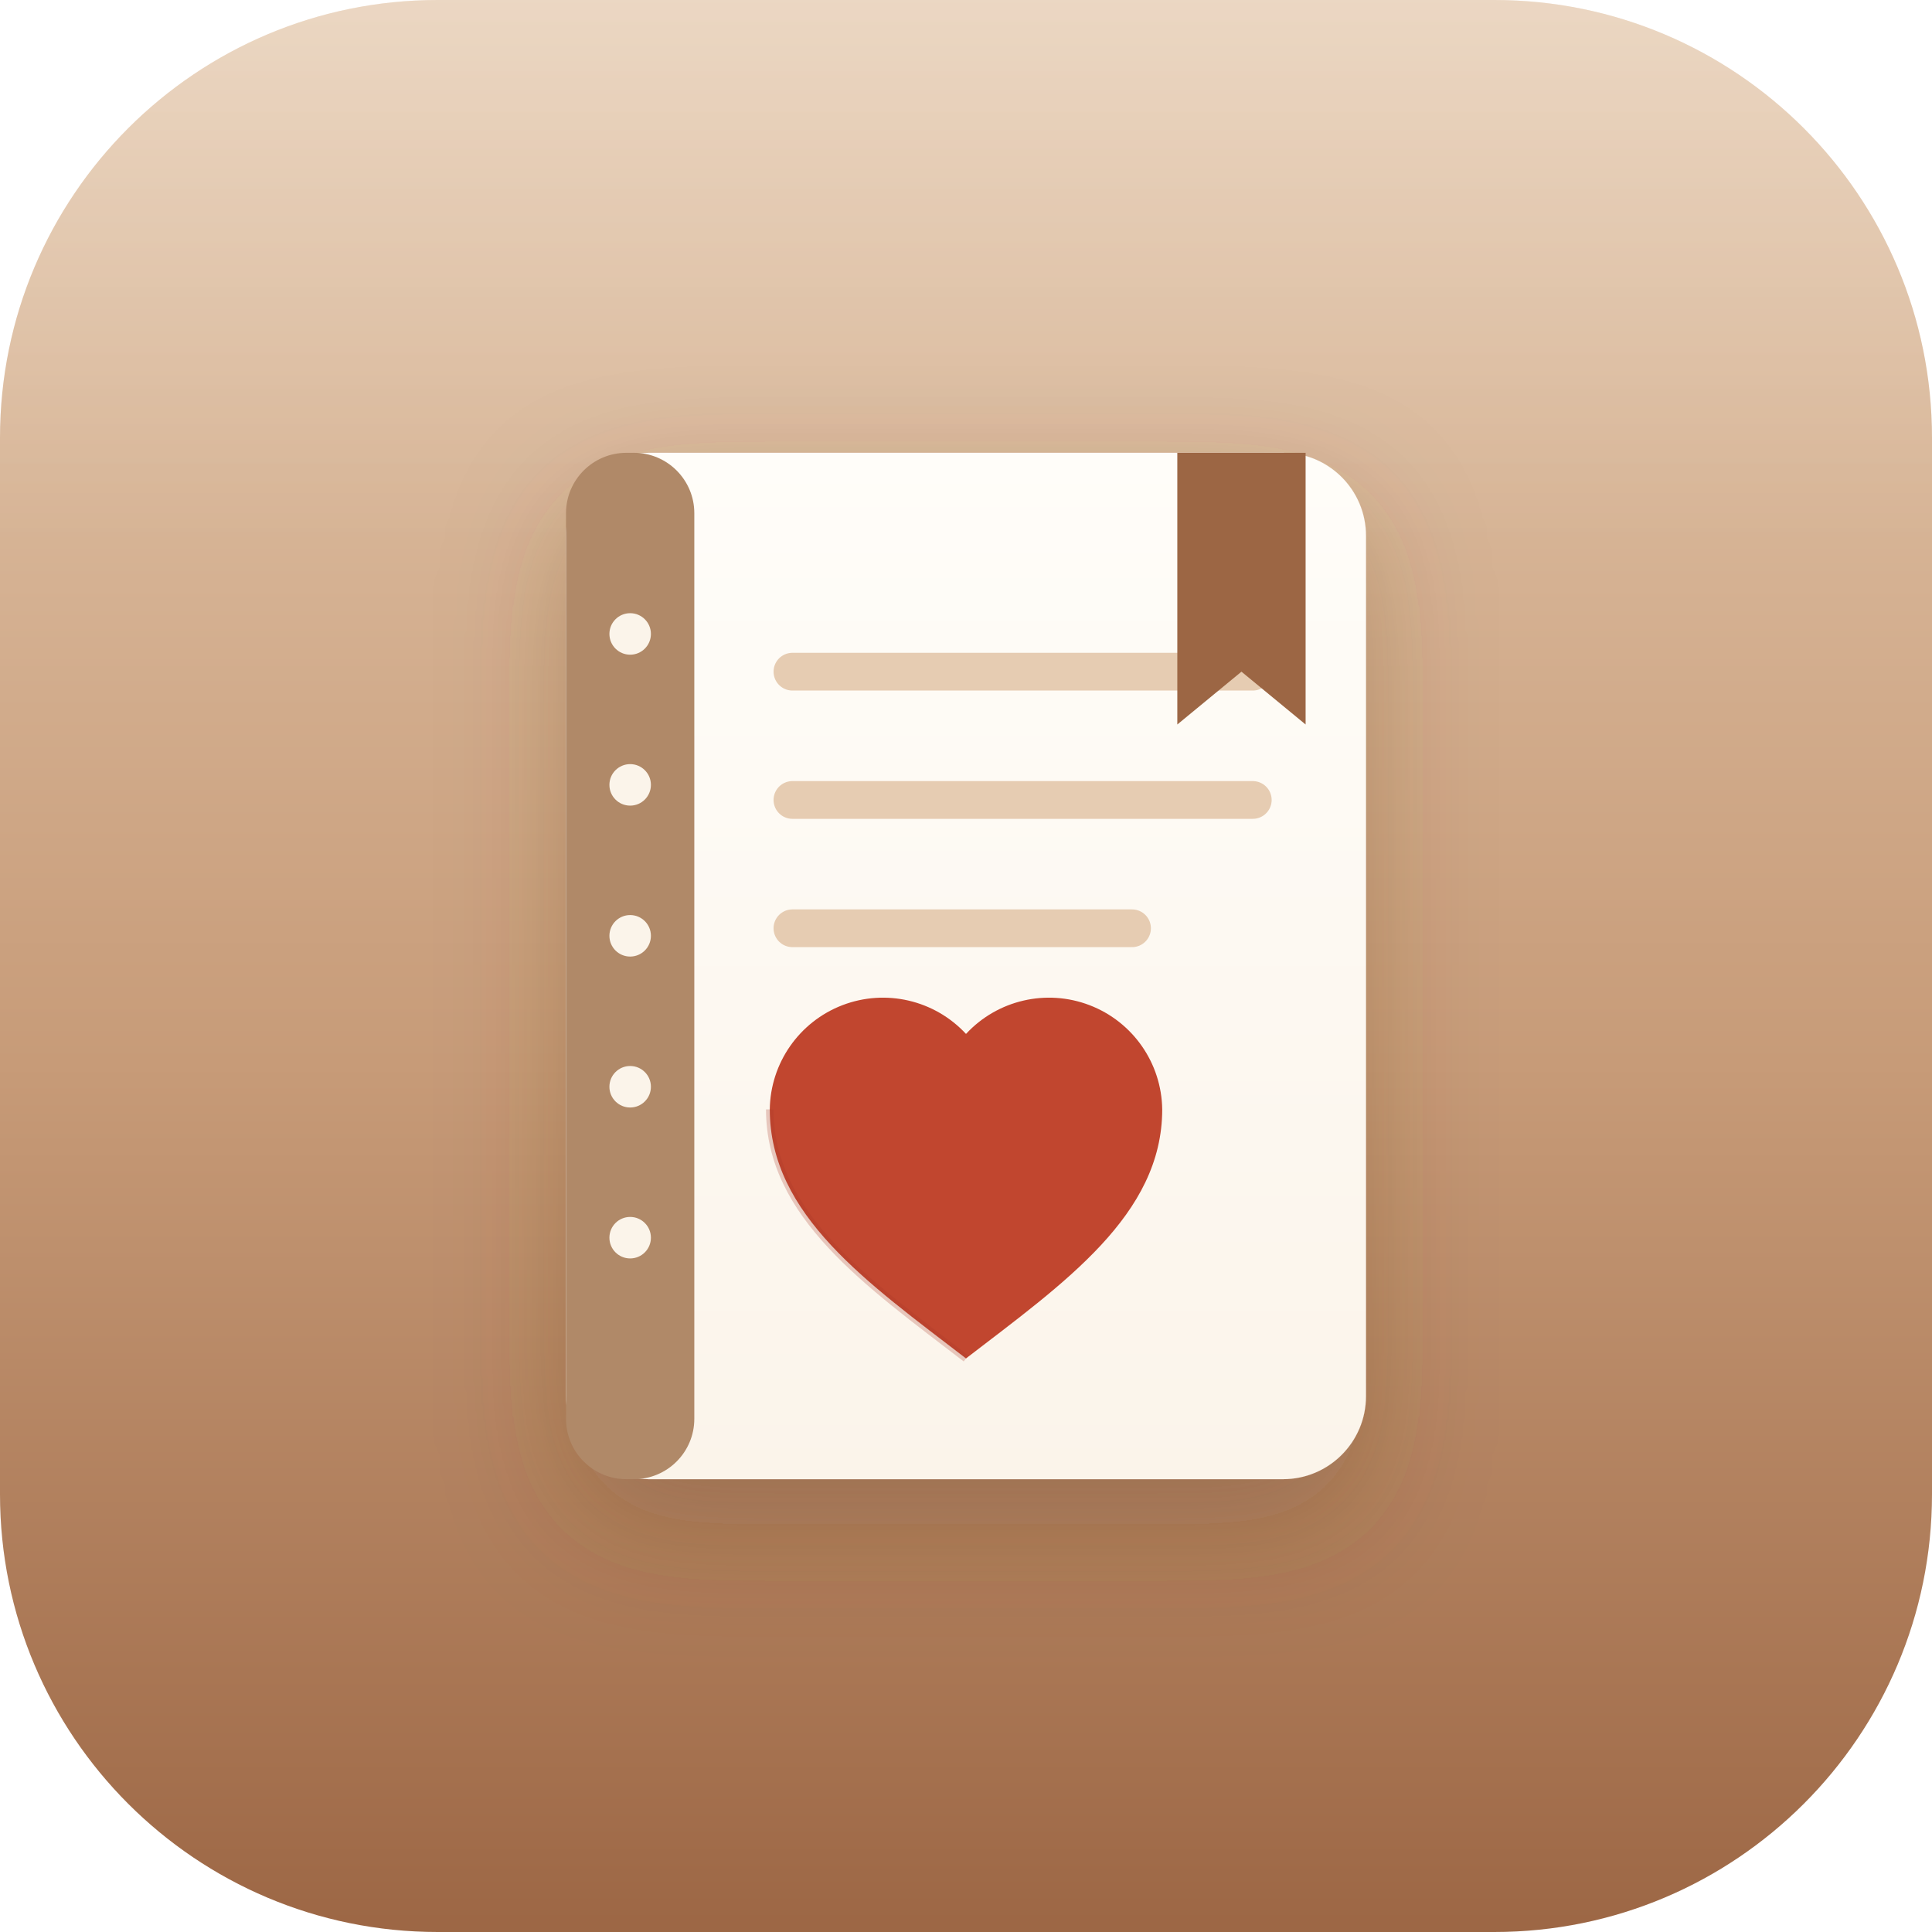
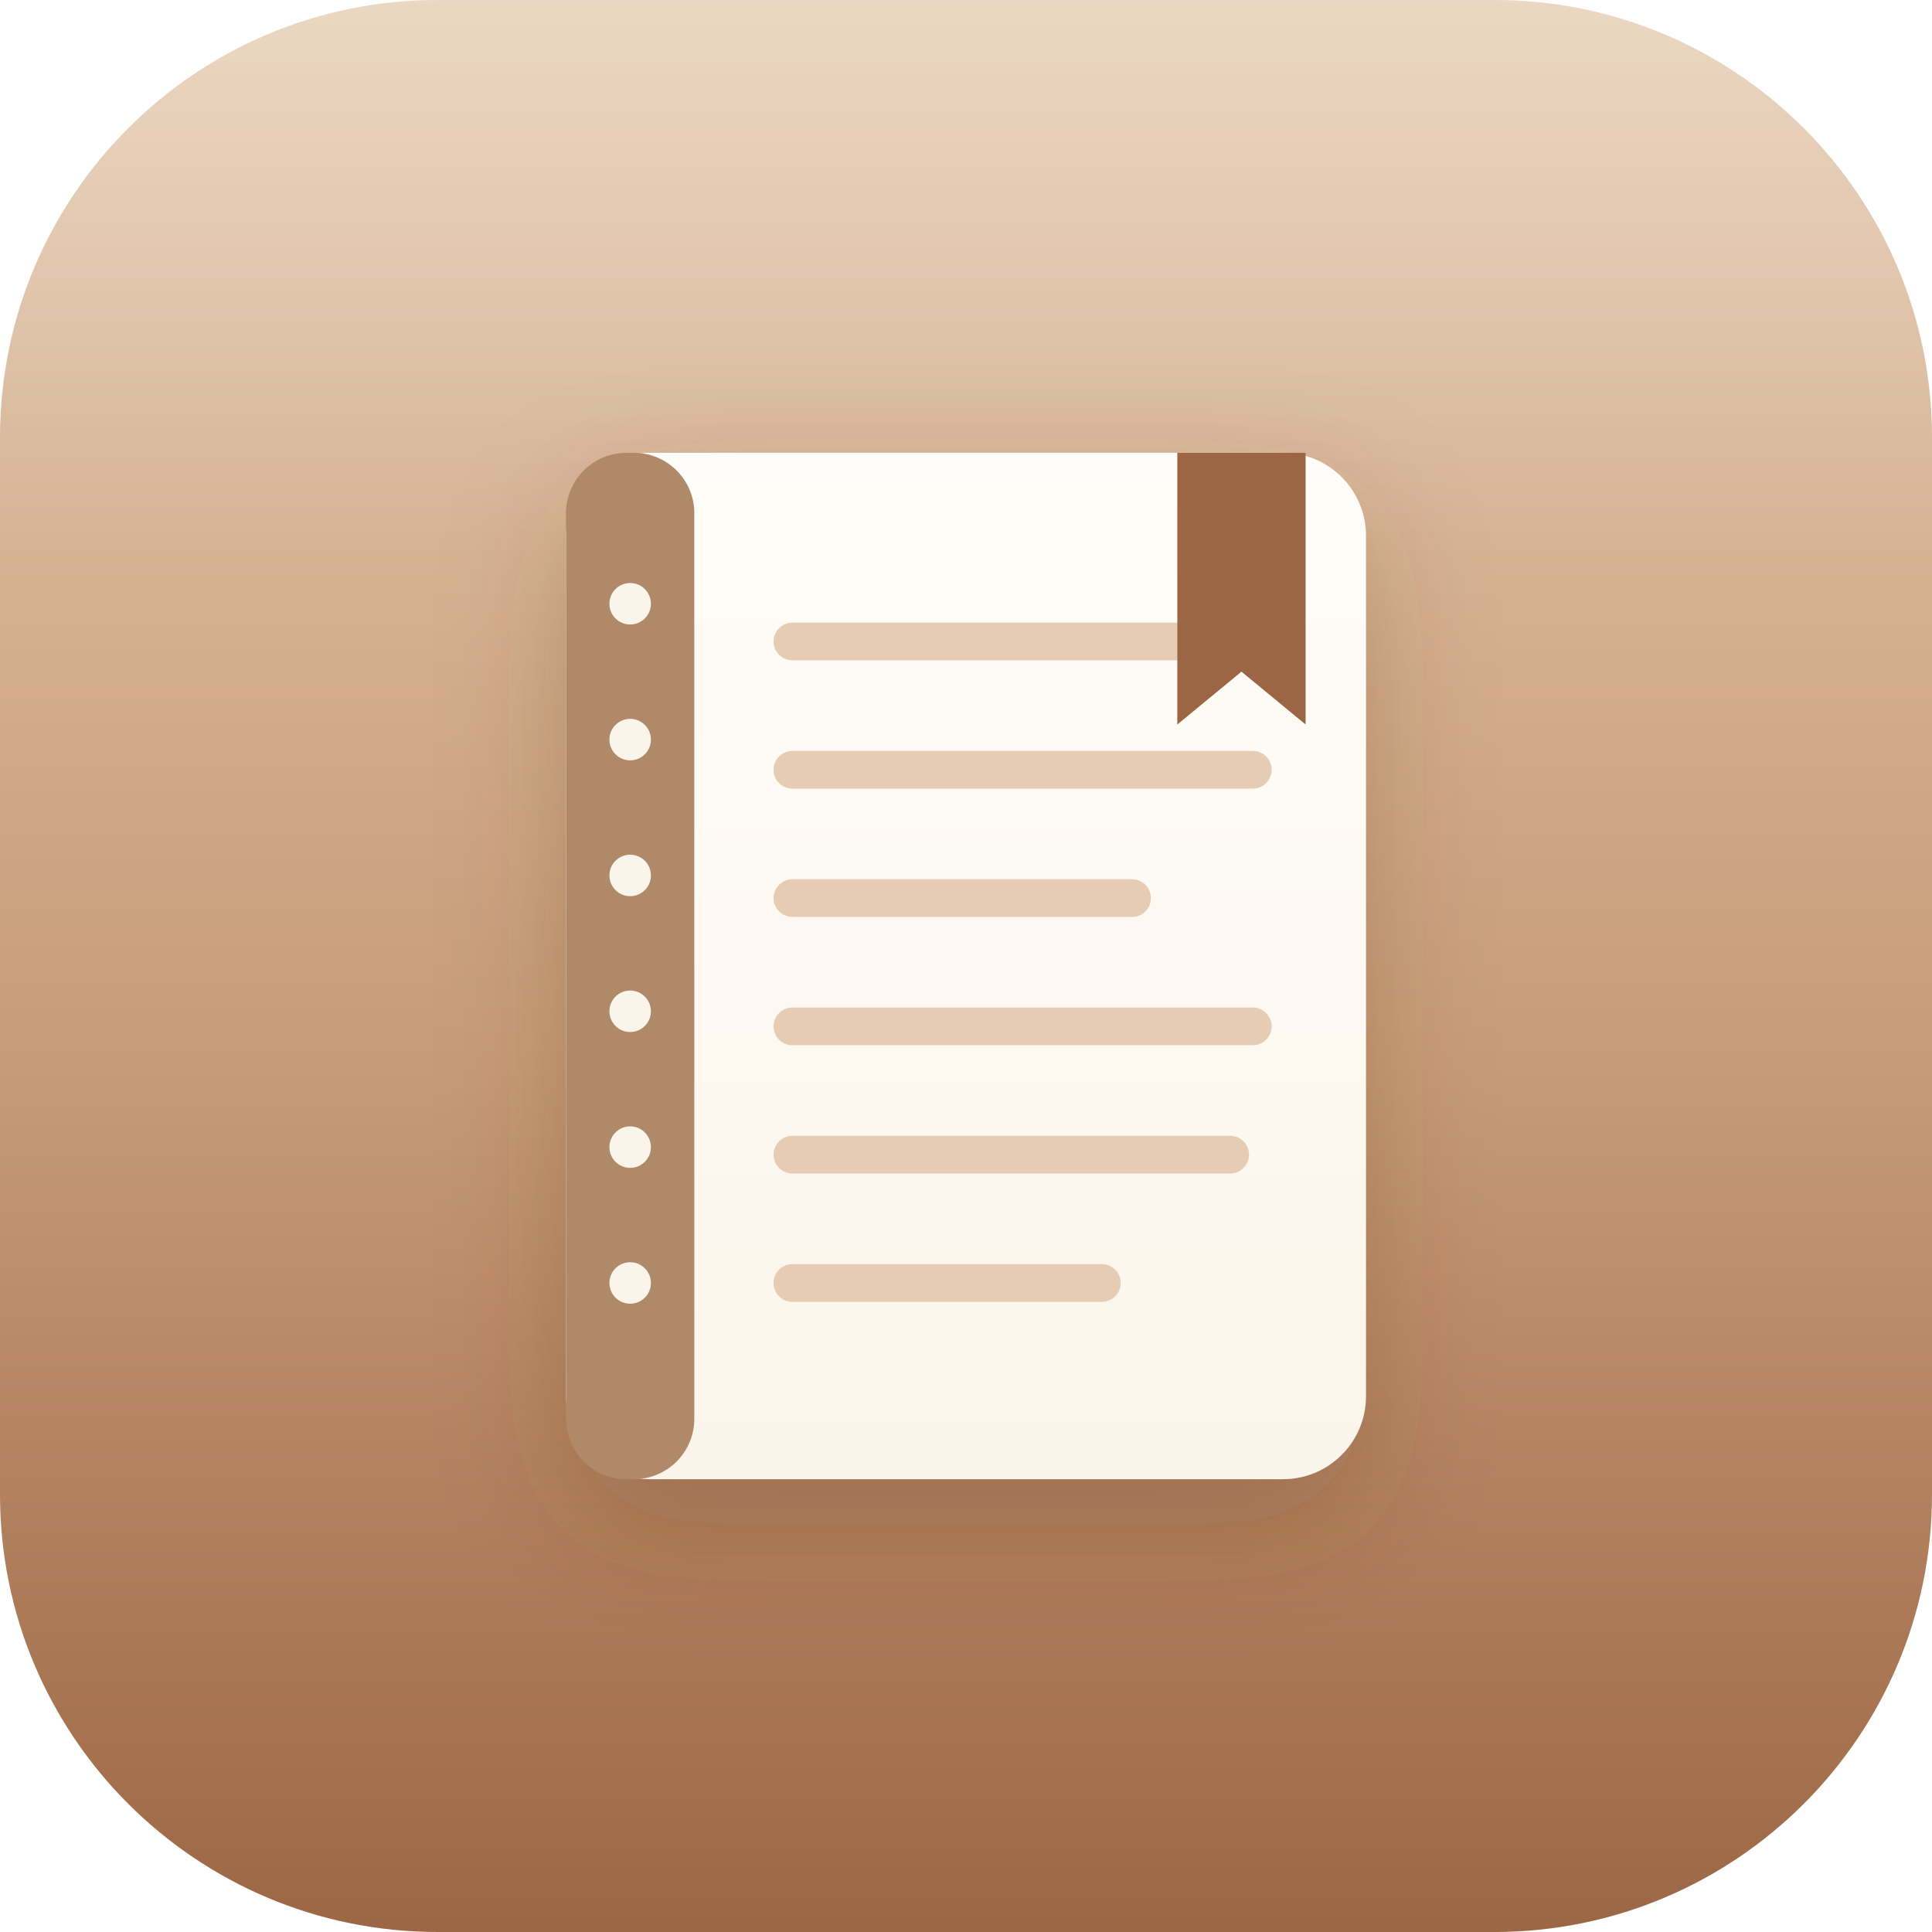
<svg xmlns="http://www.w3.org/2000/svg" width="512" height="512" viewBox="0 0 512 512">
  <defs>
    <linearGradient id="bg" x1="0" y1="0" x2="0" y2="1">
      <stop offset="0" stop-color="#e6ccb2" />
      <stop offset="0.55" stop-color="#c79b78" />
      <stop offset="1" stop-color="#9c6644" />
    </linearGradient>
    <linearGradient id="page" x1="0" y1="0" x2="0" y2="1">
      <stop offset="0" stop-color="#fffdf9" />
      <stop offset="1" stop-color="#fbf4ea" />
    </linearGradient>
    <linearGradient id="gloss" x1="0" y1="0" x2="0" y2="1">
      <stop offset="0" stop-color="#ffffff" stop-opacity="0.22" />
      <stop offset="0.5" stop-color="#ffffff" stop-opacity="0" />
    </linearGradient>
    <filter id="ds" x="-25%" y="-25%" width="150%" height="150%">
      <feDropShadow dx="0" dy="12" stdDeviation="16" flood-color="#5c3a22" flood-opacity="0.25" />
    </filter>
  </defs>
  <rect x="0" y="0" width="512" height="512" rx="116" fill="url(#bg)" />
  <rect x="0" y="0" width="512" height="290" rx="116" fill="url(#gloss)" />
  <g filter="url(#ds)">
    <rect x="150" y="120" width="212" height="272" rx="22" fill="url(#page)" />
  </g>
  <rect x="150" y="120" width="34" height="272" rx="16" fill="#b08968" />
-   <circle cx="167" cy="168" r="5.5" fill="#fbf4ea" />
-   <circle cx="167" cy="208" r="5.5" fill="#fbf4ea" />
-   <circle cx="167" cy="248" r="5.5" fill="#fbf4ea" />
-   <circle cx="167" cy="288" r="5.5" fill="#fbf4ea" />
-   <circle cx="167" cy="328" r="5.5" fill="#fbf4ea" />
+   <circle cx="167" cy="160" r="5.5" fill="#fbf4ea" />
+   <circle cx="167" cy="196" r="5.5" fill="#fbf4ea" />
+   <circle cx="167" cy="232" r="5.5" fill="#fbf4ea" />
+   <circle cx="167" cy="268" r="5.5" fill="#fbf4ea" />
+   <circle cx="167" cy="304" r="5.5" fill="#fbf4ea" />
+   <circle cx="167" cy="340" r="5.5" fill="#fbf4ea" />
  <g stroke="#e6ccb2" stroke-width="10" stroke-linecap="round">
-     <line x1="210" y1="178" x2="332" y2="178" />
-     <line x1="210" y1="212" x2="332" y2="212" />
-     <line x1="210" y1="246" x2="300" y2="246" />
+     <line x1="210" y1="170" x2="332" y2="170" />
+     <line x1="210" y1="204" x2="332" y2="204" />
+     <line x1="210" y1="238" x2="300" y2="238" />
+     <line x1="210" y1="272" x2="332" y2="272" />
+     <line x1="210" y1="306" x2="326" y2="306" />
+     <line x1="210" y1="340" x2="292" y2="340" />
  </g>
-   <path d="M256 360            c-26 -20 -52 -38 -52 -66            a30 30 0 0 1 52 -20            a30 30 0 0 1 52 20            c0 28 -26 46 -52 66 z" fill="#c1462f" />
-   <path d="M256 360 c-26 -20 -52 -38 -52 -66" fill="none" stroke="#a83828" stroke-width="2" opacity="0.25" />
  <path d="M312 120 h34 v72 l-17 -14 -17 14 z" fill="#9c6644" />
</svg>
